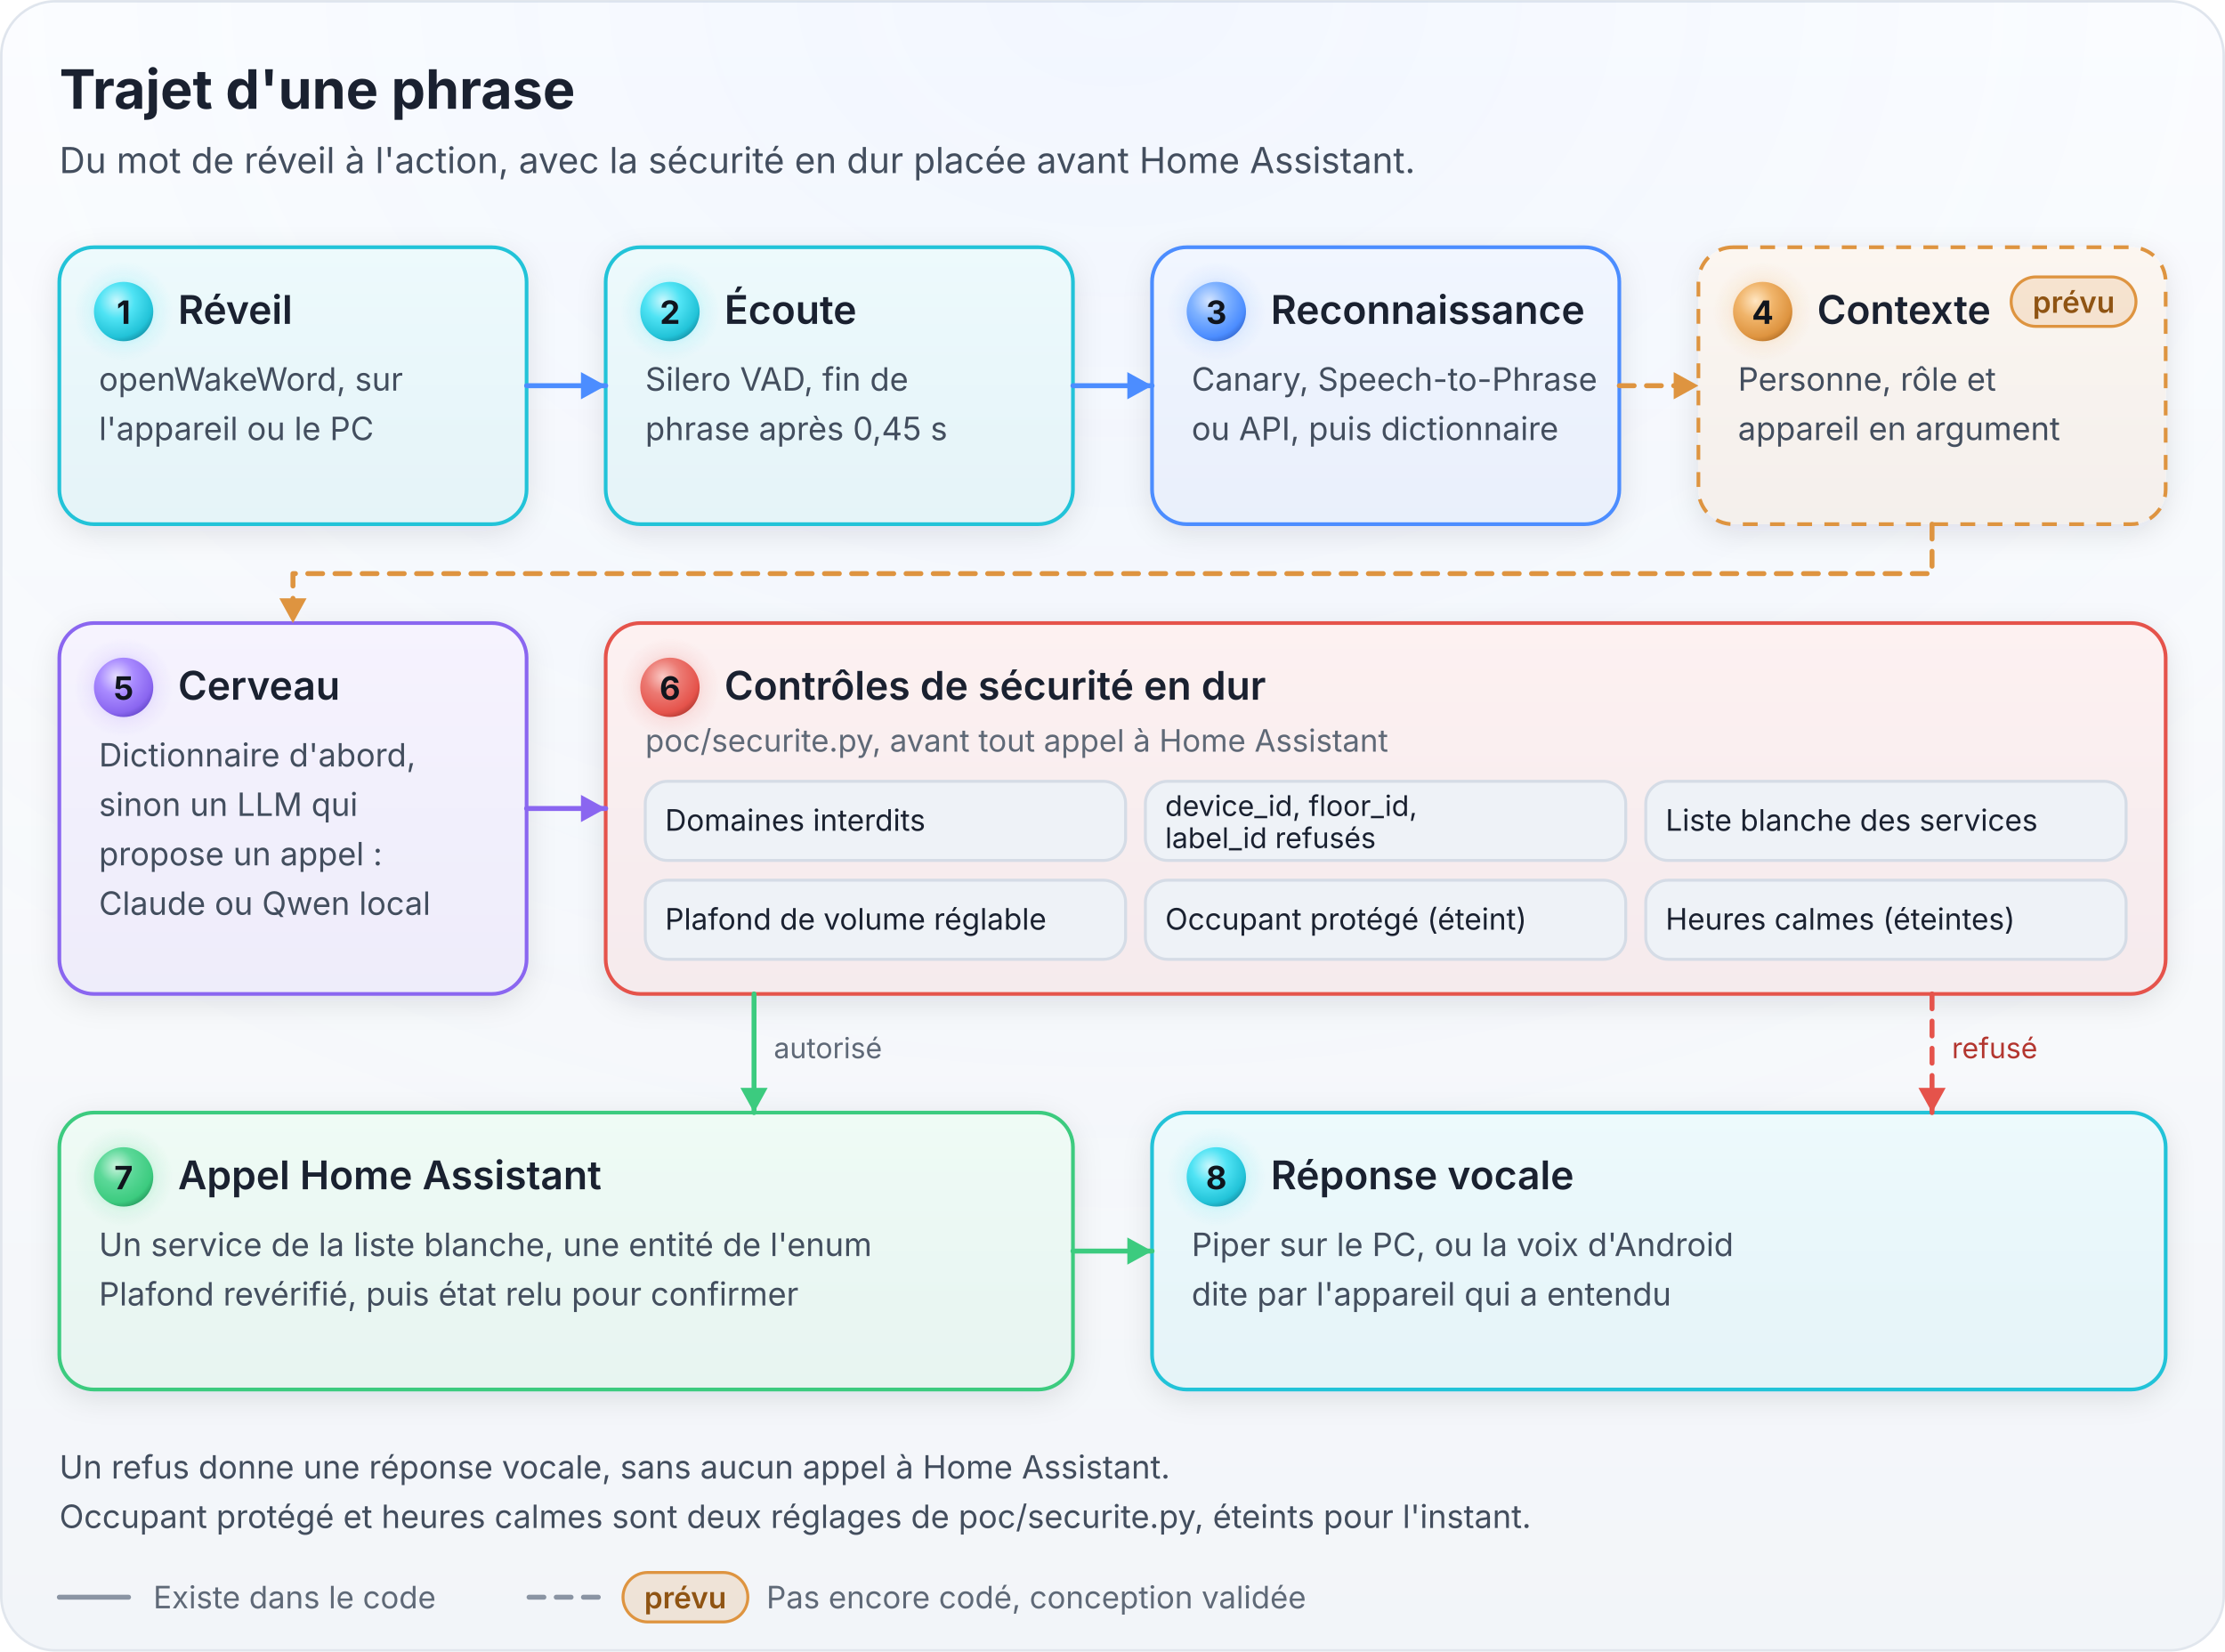
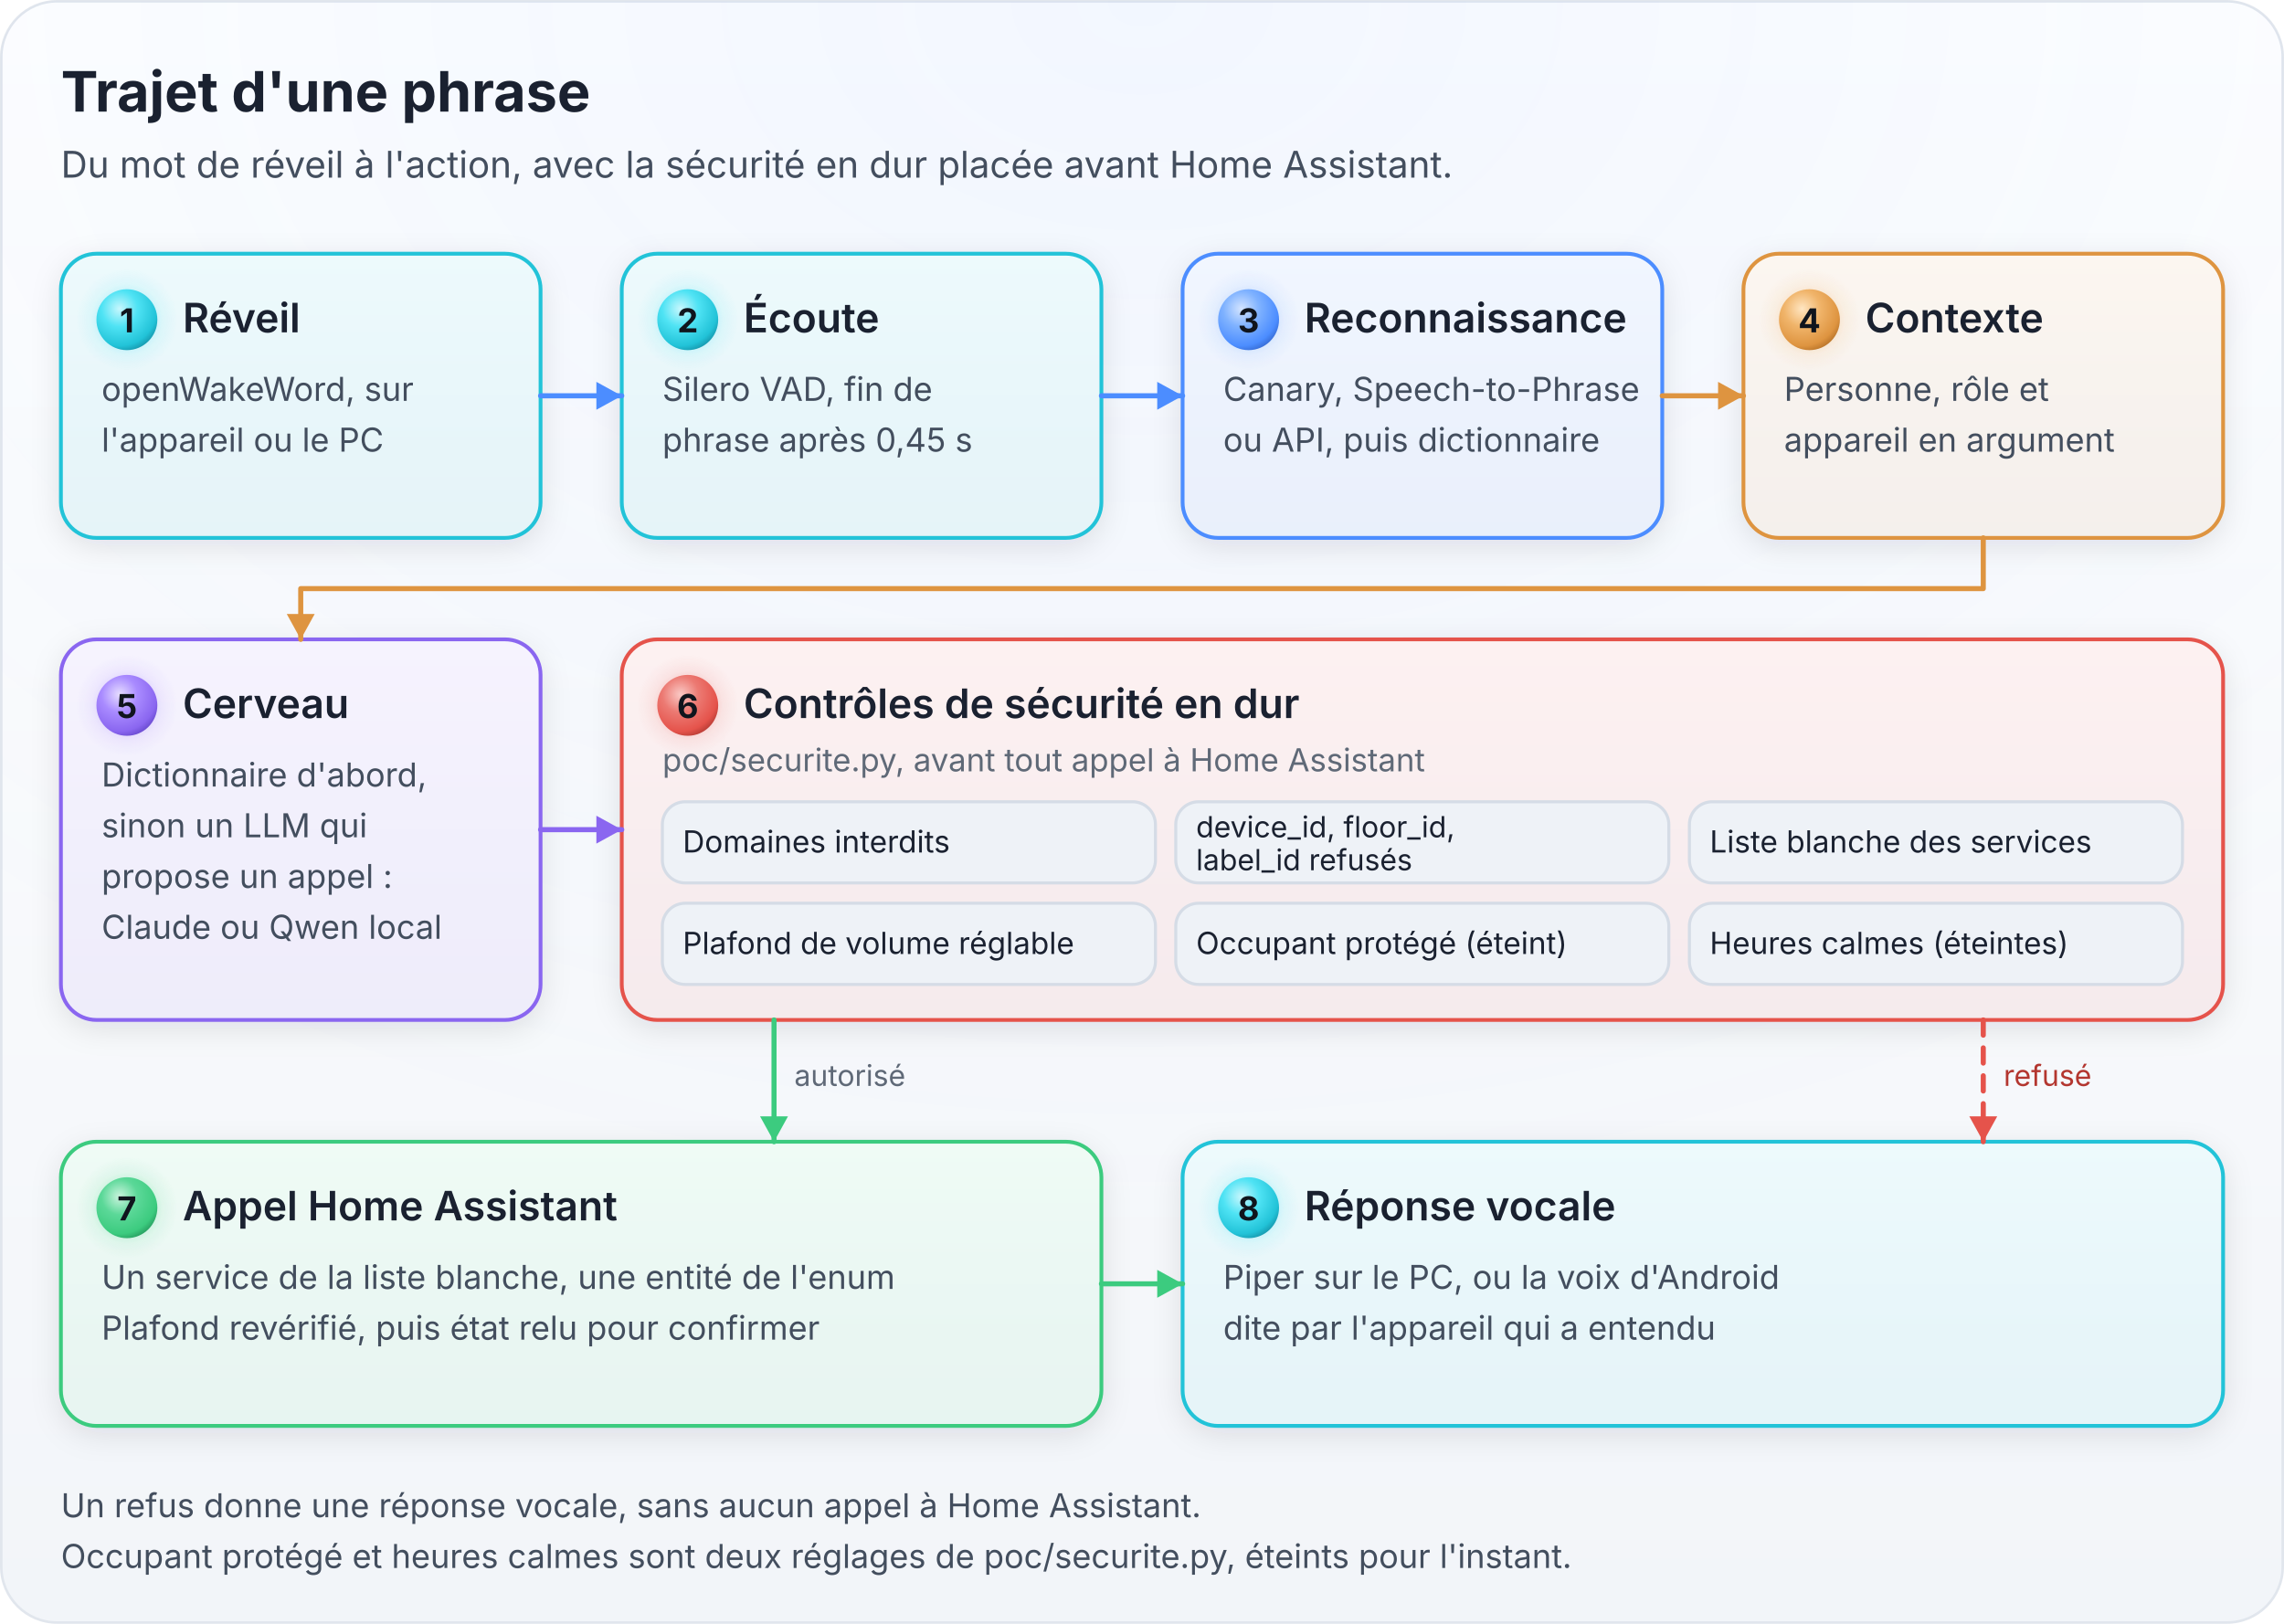
- <svg xmlns="http://www.w3.org/2000/svg" viewBox="0 0 900 668" width="100%" role="img" aria-label="Trajet d'une phrase, du mot de réveil à la réponse vocale" font-family="system-ui, -apple-system, Segoe UI, sans-serif">
+ <svg xmlns="http://www.w3.org/2000/svg" viewBox="0 0 900 640" width="100%" role="img" aria-label="Trajet d'une phrase, du mot de réveil à la réponse vocale" font-family="system-ui, -apple-system, Segoe UI, sans-serif">
  <defs>
    <linearGradient id="fond" x1="0" y1="0" x2="0" y2="1">
      <stop offset="0" stop-color="#FFFFFF" />
      <stop offset="1" stop-color="#F2F5F9" />
    </linearGradient>
    <radialGradient id="lueurFond" cx="0.5" cy="0" r="0.75">
      <stop offset="0" stop-color="#4C8DFF" stop-opacity="0.07" />
      <stop offset="1" stop-color="#4C8DFF" stop-opacity="0" />
    </radialGradient>
    <linearGradient id="carte" x1="0" y1="0" x2="0" y2="1">
      <stop offset="0" stop-color="#FFFFFF" />
      <stop offset="1" stop-color="#F6F8FB" />
    </linearGradient>
    <filter id="ombre" x="-10%" y="-12%" width="120%" height="135%">
      <feDropShadow dx="0" dy="3" stdDeviation="6" flood-color="#1B2B45" flood-opacity="0.11" />
    </filter>
    <radialGradient id="orbe-bleu" cx="0.38" cy="0.32" r="0.78">
      <stop offset="0" stop-color="#D3E4FF" />
      <stop offset="0.38" stop-color="#7FB2FF" />
      <stop offset="0.78" stop-color="#4C8DFF" />
      <stop offset="1" stop-color="#2D5DC2" />
    </radialGradient>
    <radialGradient id="halo-bleu">
      <stop offset="0.35" stop-color="#7FB2FF" stop-opacity="0.40" />
      <stop offset="0.7" stop-color="#7FB2FF" stop-opacity="0.10" />
      <stop offset="1" stop-color="#7FB2FF" stop-opacity="0" />
    </radialGradient>
    <radialGradient id="orbe-cyan" cx="0.38" cy="0.32" r="0.78">
      <stop offset="0" stop-color="#C8F7FD" />
      <stop offset="0.38" stop-color="#4FE3F4" />
      <stop offset="0.78" stop-color="#22C3D8" />
      <stop offset="1" stop-color="#11849A" />
    </radialGradient>
    <radialGradient id="halo-cyan">
      <stop offset="0.35" stop-color="#4FE3F4" stop-opacity="0.40" />
      <stop offset="0.7" stop-color="#4FE3F4" stop-opacity="0.10" />
      <stop offset="1" stop-color="#4FE3F4" stop-opacity="0" />
    </radialGradient>
    <radialGradient id="orbe-violet" cx="0.38" cy="0.32" r="0.78">
      <stop offset="0" stop-color="#E6DDFF" />
      <stop offset="0.38" stop-color="#A98BFF" />
      <stop offset="0.78" stop-color="#8A66F0" />
      <stop offset="1" stop-color="#5A3EC0" />
    </radialGradient>
    <radialGradient id="halo-violet">
      <stop offset="0.35" stop-color="#A98BFF" stop-opacity="0.40" />
      <stop offset="0.7" stop-color="#A98BFF" stop-opacity="0.10" />
      <stop offset="1" stop-color="#A98BFF" stop-opacity="0" />
    </radialGradient>
    <radialGradient id="orbe-ambre" cx="0.38" cy="0.32" r="0.78">
      <stop offset="0" stop-color="#FFE6C2" />
      <stop offset="0.38" stop-color="#F0B46A" />
      <stop offset="0.78" stop-color="#DE9440" />
      <stop offset="1" stop-color="#A9661F" />
    </radialGradient>
    <radialGradient id="halo-ambre">
      <stop offset="0.35" stop-color="#F0B46A" stop-opacity="0.40" />
      <stop offset="0.7" stop-color="#F0B46A" stop-opacity="0.10" />
      <stop offset="1" stop-color="#F0B46A" stop-opacity="0" />
    </radialGradient>
    <radialGradient id="orbe-vert" cx="0.38" cy="0.32" r="0.78">
      <stop offset="0" stop-color="#CBF4DE" />
      <stop offset="0.38" stop-color="#5BD898" />
      <stop offset="0.78" stop-color="#3CCB7F" />
      <stop offset="1" stop-color="#1E8A52" />
    </radialGradient>
    <radialGradient id="halo-vert">
      <stop offset="0.35" stop-color="#5BD898" stop-opacity="0.40" />
      <stop offset="0.7" stop-color="#5BD898" stop-opacity="0.10" />
      <stop offset="1" stop-color="#5BD898" stop-opacity="0" />
    </radialGradient>
    <radialGradient id="orbe-rouge" cx="0.38" cy="0.32" r="0.78">
      <stop offset="0" stop-color="#FAC9C5" />
      <stop offset="0.38" stop-color="#EC7A73" />
      <stop offset="0.78" stop-color="#E5534B" />
      <stop offset="1" stop-color="#A3322B" />
    </radialGradient>
    <radialGradient id="halo-rouge">
      <stop offset="0.35" stop-color="#EC7A73" stop-opacity="0.40" />
      <stop offset="0.7" stop-color="#EC7A73" stop-opacity="0.10" />
      <stop offset="1" stop-color="#EC7A73" stop-opacity="0" />
    </radialGradient>
  </defs>
-   <rect x="0.5" y="0.5" width="899" height="667" rx="22" fill="url(#fond)" stroke="#E1E6ED" />
-   <rect x="0.5" y="0.5" width="899" height="667" rx="22" fill="url(#lueurFond)" />
+   <rect x="0.5" y="0.5" width="899" height="639" rx="22" fill="url(#fond)" stroke="#E1E6ED" />
+   <rect x="0.5" y="0.5" width="899" height="639" rx="22" fill="url(#lueurFond)" />
  <text x="24" y="44" font-size="22" font-weight="700" fill="#1A2130">Trajet d'une phrase</text>
  <text x="24" y="70" font-size="14.5" fill="#434E5E">Du mot de réveil à l'action, avec la sécurité en dur placée avant Home Assistant.</text>
  <rect x="24" y="100" width="189" height="112" rx="14" fill="url(#carte)" filter="url(#ombre)" />
  <rect x="24" y="100" width="189" height="112" rx="14" fill="#22C3D8" fill-opacity="0.08" />
  <rect x="24" y="100" width="189" height="112" rx="14" fill="none" stroke="#22C3D8" stroke-width="1.5" />
  <circle cx="50" cy="126" r="20" fill="url(#halo-cyan)" />
  <circle cx="50" cy="126" r="12" fill="url(#orbe-cyan)" />
  <text x="50" y="131" font-size="13" font-weight="700" fill="#10151D" text-anchor="middle">1</text>
  <text x="72" y="131" font-size="16" font-weight="600" fill="#1A2130">Réveil</text>
  <text x="40" y="158" font-size="13" fill="#434E5E">openWakeWord, sur</text>
  <text x="40" y="178" font-size="13" fill="#434E5E">l'appareil ou le PC</text>
  <rect x="245" y="100" width="189" height="112" rx="14" fill="url(#carte)" filter="url(#ombre)" />
  <rect x="245" y="100" width="189" height="112" rx="14" fill="#22C3D8" fill-opacity="0.08" />
  <rect x="245" y="100" width="189" height="112" rx="14" fill="none" stroke="#22C3D8" stroke-width="1.5" />
  <circle cx="271" cy="126" r="20" fill="url(#halo-cyan)" />
  <circle cx="271" cy="126" r="12" fill="url(#orbe-cyan)" />
  <text x="271" y="131" font-size="13" font-weight="700" fill="#10151D" text-anchor="middle">2</text>
  <text x="293" y="131" font-size="16" font-weight="600" fill="#1A2130">Écoute</text>
  <text x="261" y="158" font-size="13" fill="#434E5E">Silero VAD, fin de</text>
  <text x="261" y="178" font-size="13" fill="#434E5E">phrase après 0,45 s</text>
  <rect x="466" y="100" width="189" height="112" rx="14" fill="url(#carte)" filter="url(#ombre)" />
  <rect x="466" y="100" width="189" height="112" rx="14" fill="#4C8DFF" fill-opacity="0.08" />
  <rect x="466" y="100" width="189" height="112" rx="14" fill="none" stroke="#4C8DFF" stroke-width="1.5" />
  <circle cx="492" cy="126" r="20" fill="url(#halo-bleu)" />
  <circle cx="492" cy="126" r="12" fill="url(#orbe-bleu)" />
  <text x="492" y="131" font-size="13" font-weight="700" fill="#10151D" text-anchor="middle">3</text>
  <text x="514" y="131" font-size="16" font-weight="600" fill="#1A2130">Reconnaissance</text>
  <text x="482" y="158" font-size="13" fill="#434E5E">Canary, Speech-to-Phrase</text>
  <text x="482" y="178" font-size="13" fill="#434E5E">ou API, puis dictionnaire</text>
  <rect x="687" y="100" width="189" height="112" rx="14" fill="url(#carte)" filter="url(#ombre)" />
  <rect x="687" y="100" width="189" height="112" rx="14" fill="#DE9440" fill-opacity="0.08" />
-   <rect x="687" y="100" width="189" height="112" rx="14" fill="none" stroke="#DE9440" stroke-width="1.5" stroke-dasharray="6 5" />
+   <rect x="687" y="100" width="189" height="112" rx="14" fill="none" stroke="#DE9440" stroke-width="1.5" />
  <circle cx="713" cy="126" r="20" fill="url(#halo-ambre)" />
  <circle cx="713" cy="126" r="12" fill="url(#orbe-ambre)" />
  <text x="713" y="131" font-size="13" font-weight="700" fill="#10151D" text-anchor="middle">4</text>
  <text x="735" y="131" font-size="16" font-weight="600" fill="#1A2130">Contexte</text>
-   <rect x="813.5" y="112" width="50.5" height="20" rx="10" fill="#DE9440" fill-opacity="0.18" />
-   <rect x="813.5" y="112" width="50.5" height="20" rx="10" fill="none" stroke="#DE9440" stroke-width="1.2" />
-   <text x="838.8" y="126.5" font-size="12" font-weight="600" fill="#8F5413" text-anchor="middle">prévu</text>
  <text x="703" y="158" font-size="13" fill="#434E5E">Personne, rôle et</text>
  <text x="703" y="178" font-size="13" fill="#434E5E">appareil en argument</text>
  <path d="M213 156 L245 156" fill="none" stroke="#4C8DFF" stroke-width="2" stroke-linecap="round" stroke-linejoin="round" />
  <path d="M245 156 L235 161.5 L235 150.5 Z" fill="#4C8DFF" />
  <path d="M434 156 L466 156" fill="none" stroke="#4C8DFF" stroke-width="2" stroke-linecap="round" stroke-linejoin="round" />
  <path d="M466 156 L456 161.5 L456 150.5 Z" fill="#4C8DFF" />
-   <path d="M655 156 L687 156" fill="none" stroke="#DE9440" stroke-width="2" stroke-linecap="round" stroke-linejoin="round" stroke-dasharray="6 5" />
+   <path d="M655 156 L687 156" fill="none" stroke="#DE9440" stroke-width="2" stroke-linecap="round" stroke-linejoin="round" />
  <path d="M687 156 L677 161.5 L677 150.5 Z" fill="#DE9440" />
  <rect x="24" y="252" width="189" height="150" rx="14" fill="url(#carte)" filter="url(#ombre)" />
  <rect x="24" y="252" width="189" height="150" rx="14" fill="#8A66F0" fill-opacity="0.08" />
  <rect x="24" y="252" width="189" height="150" rx="14" fill="none" stroke="#8A66F0" stroke-width="1.5" />
  <circle cx="50" cy="278" r="20" fill="url(#halo-violet)" />
  <circle cx="50" cy="278" r="12" fill="url(#orbe-violet)" />
  <text x="50" y="283" font-size="13" font-weight="700" fill="#10151D" text-anchor="middle">5</text>
  <text x="72" y="283" font-size="16" font-weight="600" fill="#1A2130">Cerveau</text>
  <text x="40" y="310" font-size="13" fill="#434E5E">Dictionnaire d'abord,</text>
  <text x="40" y="330" font-size="13" fill="#434E5E">sinon un LLM qui</text>
  <text x="40" y="350" font-size="13" fill="#434E5E">propose un appel :</text>
  <text x="40" y="370" font-size="13" fill="#434E5E">Claude ou Qwen local</text>
-   <path d="M781.5 212 L781.5 232 L118.5 232 L118.5 252" fill="none" stroke="#DE9440" stroke-width="2" stroke-linecap="round" stroke-linejoin="round" stroke-dasharray="6 5" />
+   <path d="M781.5 212 L781.5 232 L118.5 232 L118.5 252" fill="none" stroke="#DE9440" stroke-width="2" stroke-linecap="round" stroke-linejoin="round" />
  <path d="M118.5 252 L113 242 L124 242 Z" fill="#DE9440" />
  <rect x="245" y="252" width="631" height="150" rx="14" fill="url(#carte)" filter="url(#ombre)" />
  <rect x="245" y="252" width="631" height="150" rx="14" fill="#E5534B" fill-opacity="0.08" />
  <rect x="245" y="252" width="631" height="150" rx="14" fill="none" stroke="#E5534B" stroke-width="1.5" />
  <circle cx="271" cy="278" r="20" fill="url(#halo-rouge)" />
  <circle cx="271" cy="278" r="12" fill="url(#orbe-rouge)" />
  <text x="271" y="283" font-size="13" font-weight="700" fill="#10151D" text-anchor="middle">6</text>
  <text x="293" y="283" font-size="16" font-weight="600" fill="#1A2130">Contrôles de sécurité en dur</text>
  <text x="261" y="304" font-size="12.5" fill="#5F6977">poc/securite.py, avant tout appel à Home Assistant</text>
  <rect x="261" y="316" width="194.3" height="32" rx="9" fill="#EEF2F7" />
  <rect x="261" y="316" width="194.3" height="32" rx="9" fill="none" stroke="#D5DCE6" stroke-width="1.2" />
  <text x="269" y="336" font-size="12" fill="#1A2130">Domaines interdits</text>
  <rect x="463.3" y="316" width="194.3" height="32" rx="9" fill="#EEF2F7" />
  <rect x="463.3" y="316" width="194.3" height="32" rx="9" fill="none" stroke="#D5DCE6" stroke-width="1.2" />
  <text x="471.3" y="330" font-size="11.5" fill="#1A2130">device_id, floor_id,</text>
  <text x="471.3" y="343" font-size="11.5" fill="#1A2130">label_id refusés</text>
  <rect x="665.7" y="316" width="194.3" height="32" rx="9" fill="#EEF2F7" />
  <rect x="665.7" y="316" width="194.3" height="32" rx="9" fill="none" stroke="#D5DCE6" stroke-width="1.2" />
  <text x="673.7" y="336" font-size="12" fill="#1A2130">Liste blanche des services</text>
  <rect x="261" y="356" width="194.3" height="32" rx="9" fill="#EEF2F7" />
  <rect x="261" y="356" width="194.3" height="32" rx="9" fill="none" stroke="#D5DCE6" stroke-width="1.2" />
  <text x="269" y="376" font-size="12" fill="#1A2130">Plafond de volume réglable</text>
  <rect x="463.3" y="356" width="194.3" height="32" rx="9" fill="#EEF2F7" />
  <rect x="463.3" y="356" width="194.3" height="32" rx="9" fill="none" stroke="#D5DCE6" stroke-width="1.2" />
  <text x="471.3" y="376" font-size="12" fill="#1A2130">Occupant protégé (éteint)</text>
  <rect x="665.7" y="356" width="194.3" height="32" rx="9" fill="#EEF2F7" />
  <rect x="665.7" y="356" width="194.3" height="32" rx="9" fill="none" stroke="#D5DCE6" stroke-width="1.2" />
  <text x="673.7" y="376" font-size="12" fill="#1A2130">Heures calmes (éteintes)</text>
  <path d="M213 327 L245 327" fill="none" stroke="#8A66F0" stroke-width="2" stroke-linecap="round" stroke-linejoin="round" />
  <path d="M245 327 L235 332.5 L235 321.5 Z" fill="#8A66F0" />
  <rect x="24" y="450" width="410" height="112" rx="14" fill="url(#carte)" filter="url(#ombre)" />
  <rect x="24" y="450" width="410" height="112" rx="14" fill="#3CCB7F" fill-opacity="0.08" />
  <rect x="24" y="450" width="410" height="112" rx="14" fill="none" stroke="#3CCB7F" stroke-width="1.5" />
  <circle cx="50" cy="476" r="20" fill="url(#halo-vert)" />
  <circle cx="50" cy="476" r="12" fill="url(#orbe-vert)" />
  <text x="50" y="481" font-size="13" font-weight="700" fill="#10151D" text-anchor="middle">7</text>
  <text x="72" y="481" font-size="16" font-weight="600" fill="#1A2130">Appel Home Assistant</text>
  <text x="40" y="508" font-size="13" fill="#434E5E">Un service de la liste blanche, une entité de l'enum</text>
  <text x="40" y="528" font-size="13" fill="#434E5E">Plafond revérifié, puis état relu pour confirmer</text>
  <rect x="466" y="450" width="410" height="112" rx="14" fill="url(#carte)" filter="url(#ombre)" />
  <rect x="466" y="450" width="410" height="112" rx="14" fill="#22C3D8" fill-opacity="0.08" />
  <rect x="466" y="450" width="410" height="112" rx="14" fill="none" stroke="#22C3D8" stroke-width="1.5" />
  <circle cx="492" cy="476" r="20" fill="url(#halo-cyan)" />
  <circle cx="492" cy="476" r="12" fill="url(#orbe-cyan)" />
  <text x="492" y="481" font-size="13" font-weight="700" fill="#10151D" text-anchor="middle">8</text>
  <text x="514" y="481" font-size="16" font-weight="600" fill="#1A2130">Réponse vocale</text>
  <text x="482" y="508" font-size="13" fill="#434E5E">Piper sur le PC, ou la voix d'Android</text>
  <text x="482" y="528" font-size="13" fill="#434E5E">dite par l'appareil qui a entendu</text>
  <path d="M305 402 L305 450" fill="none" stroke="#3CCB7F" stroke-width="2" stroke-linecap="round" stroke-linejoin="round" />
  <path d="M305 450 L299.5 440 L310.5 440 Z" fill="#3CCB7F" />
  <text x="313" y="428" font-size="11.5" fill="#5F6977">autorisé</text>
  <path d="M434 506 L466 506" fill="none" stroke="#3CCB7F" stroke-width="2" stroke-linecap="round" stroke-linejoin="round" />
  <path d="M466 506 L456 511.5 L456 500.5 Z" fill="#3CCB7F" />
  <path d="M781.5 402 L781.5 450" fill="none" stroke="#E5534B" stroke-width="2" stroke-linecap="round" stroke-linejoin="round" stroke-dasharray="6 5" />
  <path d="M781.5 450 L776 440 L787 440 Z" fill="#E5534B" />
  <text x="789.5" y="428" font-size="11.5" fill="#B3362F">refusé</text>
  <text x="24" y="598" font-size="13" fill="#434E5E">Un refus donne une réponse vocale, sans aucun appel à Home Assistant.</text>
  <text x="24" y="618" font-size="13" fill="#434E5E">Occupant protégé et heures calmes sont deux réglages de poc/securite.py, éteints pour l'instant.</text>
-   <path d="M24 646 L52 646" stroke="#8A94A3" stroke-width="2" stroke-linecap="round" />
-   <text x="62" y="650.5" font-size="12.5" fill="#5F6977">Existe dans le code</text>
-   <path d="M214 646 L242 646" stroke="#8A94A3" stroke-width="2" stroke-linecap="round" stroke-dasharray="6 5" />
-   <rect x="252" y="636" width="50.5" height="20" rx="10" fill="#DE9440" fill-opacity="0.18" />
-   <rect x="252" y="636" width="50.5" height="20" rx="10" fill="none" stroke="#DE9440" stroke-width="1.2" />
-   <text x="277.2" y="650.5" font-size="12" font-weight="600" fill="#8F5413" text-anchor="middle">prévu</text>
-   <text x="310" y="650.5" font-size="12.5" fill="#5F6977">Pas encore codé, conception validée</text>
</svg>
